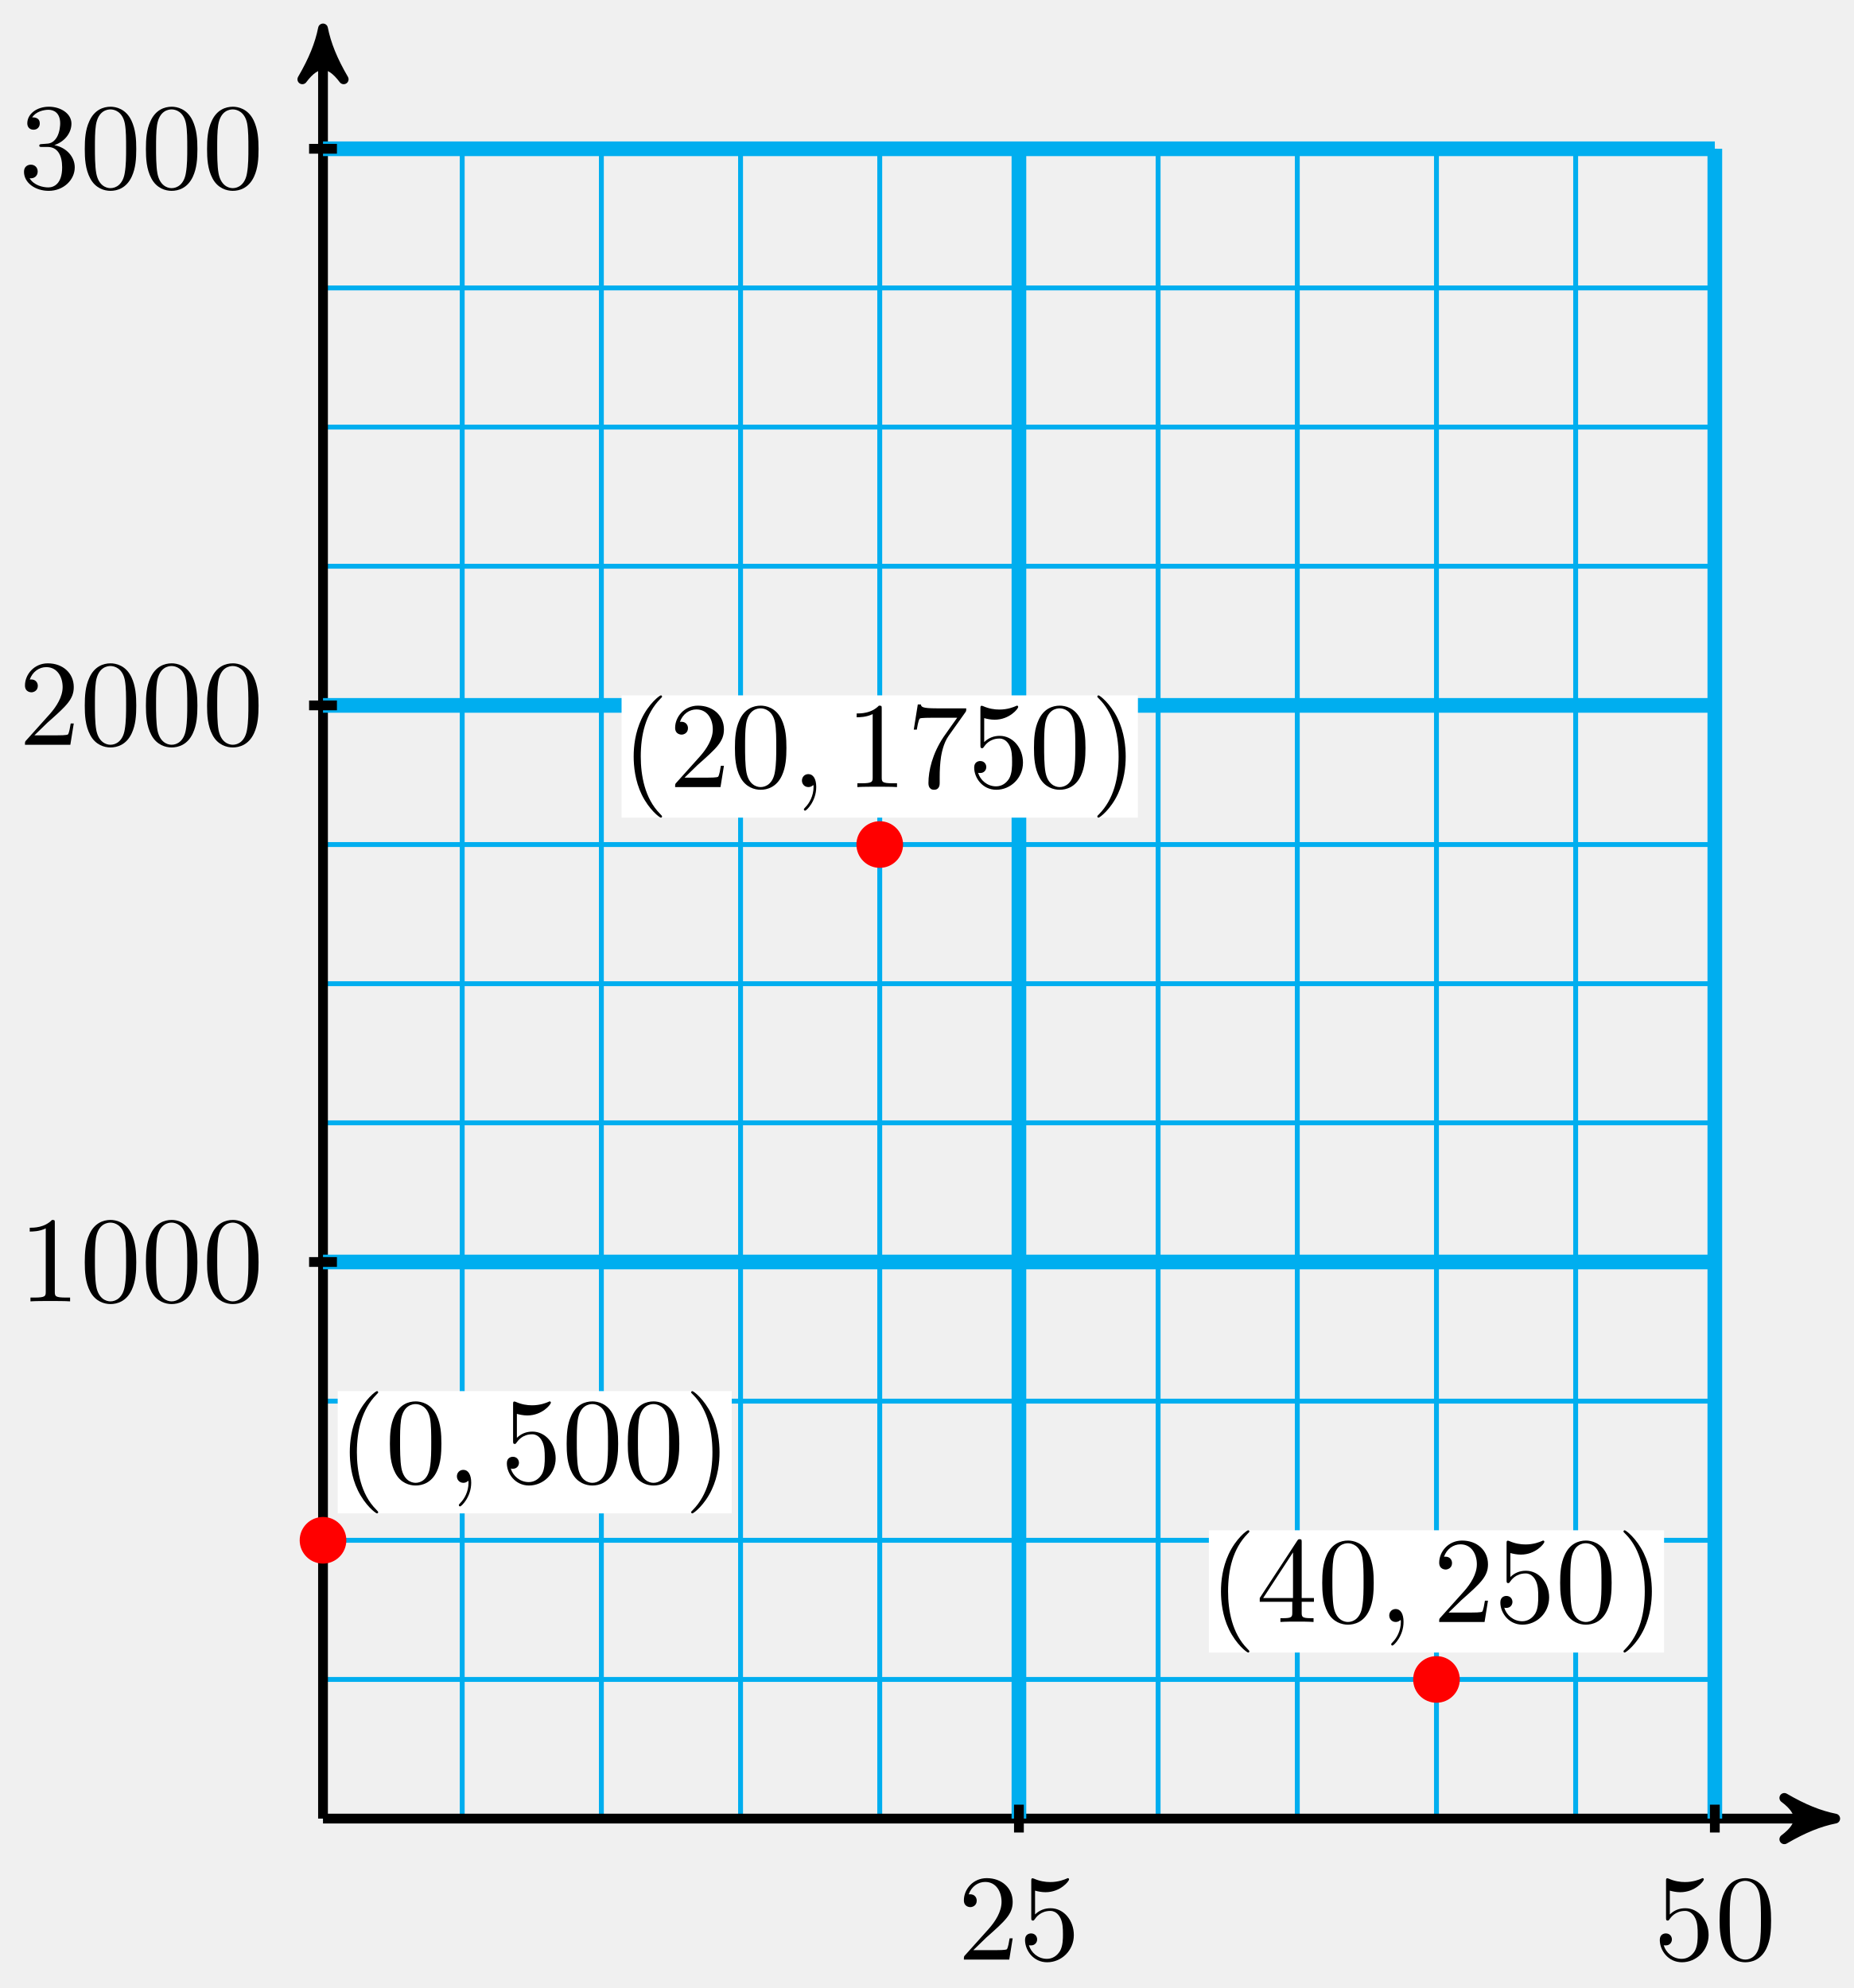
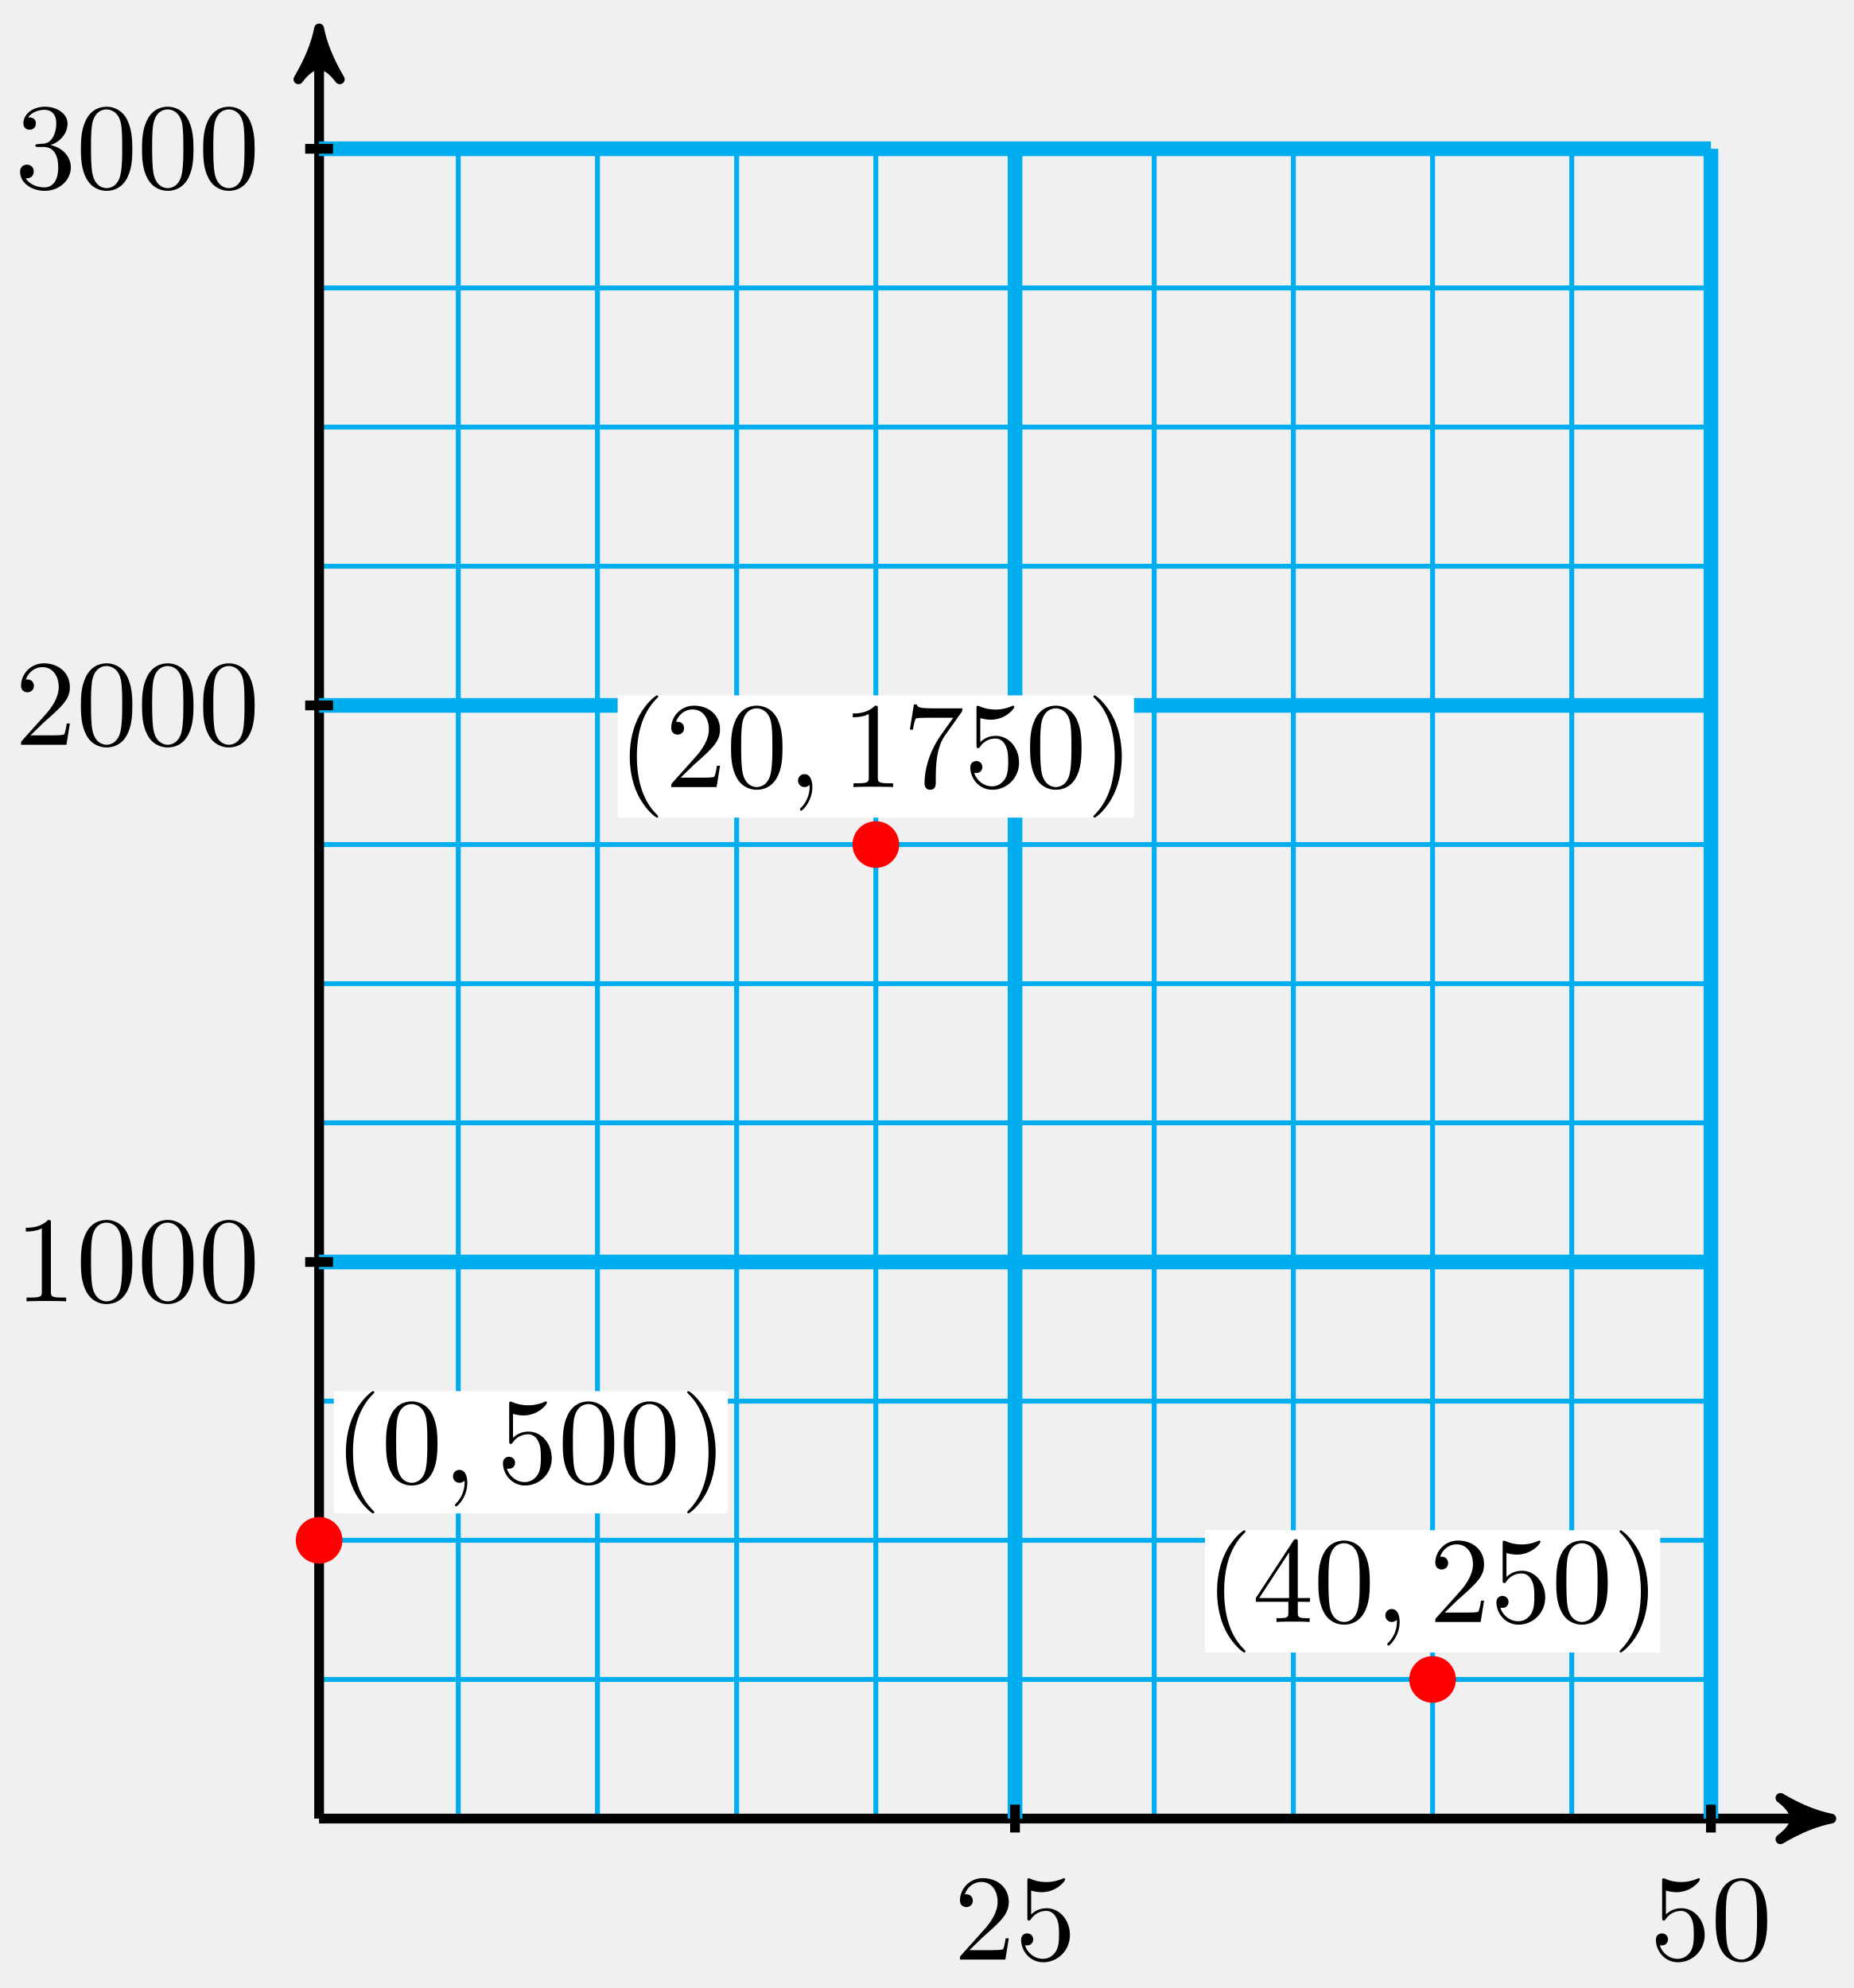
<svg xmlns="http://www.w3.org/2000/svg" xmlns:xlink="http://www.w3.org/1999/xlink" version="1.1" width="151" height="162" viewBox="0 0 151 162">
  <defs>
    <path id="font_1_107" d="M.449 .174H.424C.419 .144 .412 .1 .402 .085 .395 .077 .329 .077 .307 .077H.127L.233 .18C.389 .318 .449 .372 .449 .472 .449 .586 .359 .666 .237 .666 .124 .666 .05 .574 .05 .485 .05 .429 .1 .429 .103 .429 .12 .429 .155 .441 .155 .482 .155 .508 .137 .534 .102 .534 .094 .534 .092 .534 .089 .533 .112 .598 .166 .635 .224 .635 .315 .635 .358 .554 .358 .472 .358 .392 .308 .313 .253 .251L.061 .037C.05 .026 .05 .024 .05 0H.421L.449 .174Z" />
    <path id="font_1_56" d="M.449 .201C.449 .32 .367 .42 .259 .42 .211 .42 .168 .404 .132 .369V.564C.152 .558 .185 .551 .217 .551 .34 .551 .41 .642 .41 .655 .41 .661 .407 .666 .4 .666 .4 .666 .397 .666 .392 .663 .372 .654 .323 .634 .256 .634 .216 .634 .17 .641 .123 .662 .115 .665 .111 .665 .111 .665 .101 .665 .101 .657 .101 .641V.345C.101 .327 .101 .319 .115 .319 .122 .319 .124 .322 .128 .328 .139 .344 .176 .398 .257 .398 .309 .398 .334 .352 .342 .334 .358 .297 .36 .257 .36 .207 .36 .172 .36 .112 .336 .07 .312 .031 .275 .006 .229 .006 .156 .006 .099 .058 .082 .117 .085 .117 .088 .116 .099 .116 .132 .116 .149 .141 .149 .165 .149 .189 .132 .214 .099 .214 .085 .214 .05 .207 .05 .161 .05 .074 .119-.022 .231-.022 .347-.022 .449 .073 .449 .2V.201Z" />
    <path id="font_1_121" d="M.46 .32C.46 .4 .455 .48 .42 .554 .374 .65 .292 .666 .25 .666 .19 .666 .117 .64 .076 .547 .044 .478 .039 .4 .039 .32 .039 .245 .043 .155 .084 .079 .127-.002 .2-.022 .249-.022 .303-.022 .379-.001 .423 .094 .455 .163 .46 .241 .46 .32M.377 .332C.377 .257 .377 .189 .366 .125 .351 .03 .294-0 .249-0 .21-0 .151 .025 .133 .121 .122 .181 .122 .273 .122 .332 .122 .396 .122 .462 .13 .516 .149 .635 .224 .644 .249 .644 .282 .644 .348 .626 .367 .527 .377 .471 .377 .395 .377 .332Z" />
    <path id="font_1_82" d="M.419 0V.031H.387C.297 .031 .294 .042 .294 .079V.64C.294 .664 .294 .666 .271 .666 .209 .602 .121 .602 .089 .602V.571C.109 .571 .168 .571 .22 .597V.079C.22 .043 .217 .031 .127 .031H.095V0C.13 .003 .217 .003 .257 .003 .297 .003 .384 .003 .419 0Z" />
    <path id="font_1_106" d="M.457 .17C.457 .253 .394 .331 .29 .352 .372 .379 .43 .449 .43 .528 .43 .61 .342 .666 .246 .666 .145 .666 .069 .606 .069 .53 .069 .497 .091 .478 .12 .478 .151 .478 .171 .5 .171 .529 .171 .579 .124 .579 .109 .579 .14 .628 .206 .641 .242 .641 .283 .641 .338 .619 .338 .529 .338 .517 .336 .459 .31 .415 .28 .367 .246 .364 .221 .363 .213 .362 .189 .36 .182 .36 .174 .359 .167 .358 .167 .348 .167 .337 .174 .337 .191 .337H.235C.317 .337 .354 .269 .354 .17 .354 .034 .285 .006 .241 .006 .198 .006 .123 .022 .088 .081 .123 .076 .154 .098 .154 .136 .154 .172 .127 .192 .098 .192 .074 .192 .042 .178 .042 .134 .042 .043 .135-.022 .244-.022 .366-.022 .457 .068 .457 .17Z" />
    <path id="font_2_1" d="M.331-.24C.331-.237 .331-.235 .314-.218 .189-.092 .157 .097 .157 .25 .157 .424 .195 .598 .318 .723 .331 .735 .331 .737 .331 .74 .331 .747 .327 .75 .321 .75 .311 .75 .221 .682 .162 .555 .111 .445 .099 .334 .099 .25 .099 .172 .11 .051 .165-.062 .225-.185 .311-.25 .321-.25 .327-.25 .331-.247 .331-.24Z" />
    <path id="font_2_3" d="M.46 .32C.46 .4 .455 .48 .42 .554 .374 .65 .292 .666 .25 .666 .19 .666 .117 .64 .076 .547 .044 .478 .039 .4 .039 .32 .039 .245 .043 .155 .084 .079 .127-.002 .2-.022 .249-.022 .303-.022 .379-.001 .423 .094 .455 .163 .46 .241 .46 .32M.249-0C.21-0 .151 .025 .133 .121 .122 .181 .122 .273 .122 .332 .122 .396 .122 .462 .13 .516 .149 .635 .224 .644 .249 .644 .282 .644 .348 .626 .367 .527 .377 .471 .377 .395 .377 .332 .377 .257 .377 .189 .366 .125 .351 .03 .294-0 .249-0Z" />
    <path id="font_3_1" d="M.203 .001C.203 .067 .178 .106 .139 .106 .106 .106 .086 .081 .086 .053 .086 .026 .106 0 .139 0 .151 0 .164 .004 .174 .013 .177 .015 .178 .016 .179 .016 .18 .016 .181 .015 .181 .001 .181-.073 .146-.133 .113-.166 .102-.177 .102-.179 .102-.182 .102-.189 .107-.193 .112-.193 .123-.193 .203-.116 .203 .001Z" />
    <path id="font_2_7" d="M.449 .2C.449 .319 .367 .419 .259 .419 .211 .419 .168 .403 .132 .368V.564C.152 .558 .185 .551 .217 .551 .34 .551 .41 .642 .41 .655 .41 .661 .407 .666 .4 .666 .399 .666 .397 .666 .392 .663 .372 .654 .323 .634 .256 .634 .216 .634 .17 .641 .123 .662 .115 .665 .113 .665 .111 .665 .101 .665 .101 .657 .101 .641V.344C.101 .326 .101 .318 .115 .318 .122 .318 .124 .321 .128 .327 .139 .343 .176 .397 .257 .397 .309 .397 .334 .351 .342 .333 .358 .296 .36 .257 .36 .207 .36 .172 .36 .112 .336 .07 .312 .031 .275 .006 .229 .006 .156 .006 .099 .058 .082 .117 .085 .116 .088 .115 .099 .115 .132 .115 .149 .14 .149 .164 .149 .188 .132 .213 .099 .213 .085 .213 .05 .206 .05 .16 .05 .074 .119-.022 .231-.022 .347-.022 .449 .073 .449 .2Z" />
    <path id="font_2_2" d="M.289 .25C.289 .328 .278 .449 .223 .562 .163 .685 .077 .75 .067 .75 .061 .75 .057 .746 .057 .74 .057 .737 .057 .735 .076 .717 .174 .618 .231 .459 .231 .25 .231 .079 .194-.097 .07-.223 .057-.235 .057-.237 .057-.24 .057-.246 .061-.25 .067-.25 .077-.25 .167-.182 .226-.055 .277 .055 .289 .166 .289 .25Z" />
    <path id="font_2_5" d="M.127 .077 .233 .18C.389 .318 .449 .372 .449 .472 .449 .586 .359 .666 .237 .666 .124 .666 .05 .574 .05 .485 .05 .429 .1 .429 .103 .429 .12 .429 .155 .441 .155 .482 .155 .508 .137 .534 .102 .534 .094 .534 .092 .534 .089 .533 .112 .598 .166 .635 .224 .635 .315 .635 .358 .554 .358 .472 .358 .392 .308 .313 .253 .251L.061 .037C.05 .026 .05 .024 .05 0H.421L.449 .174H.424C.419 .144 .412 .1 .402 .085 .395 .077 .329 .077 .307 .077H.127Z" />
    <path id="font_2_4" d="M.294 .64C.294 .664 .294 .666 .271 .666 .209 .602 .121 .602 .089 .602V.571C.109 .571 .168 .571 .22 .597V.079C.22 .043 .217 .031 .127 .031H.095V0C.13 .003 .217 .003 .257 .003 .297 .003 .384 .003 .419 0V.031H.387C.297 .031 .294 .042 .294 .079V.64Z" />
    <path id="font_2_8" d="M.476 .609C.485 .621 .485 .623 .485 .644H.242C.12 .644 .118 .657 .114 .676H.089L.056 .47H.081C.084 .486 .093 .549 .106 .561 .113 .567 .191 .567 .204 .567H.411C.4 .551 .321 .442 .299 .409 .209 .274 .176 .135 .176 .033 .176 .023 .176-.022 .222-.022 .268-.022 .268 .023 .268 .033V.084C.268 .139 .271 .194 .279 .248 .283 .271 .297 .357 .341 .419L.476 .609Z" />
    <path id="font_2_6" d="M.294 .165V.078C.294 .042 .292 .031 .218 .031H.197V0C.238 .003 .29 .003 .332 .003 .374 .003 .427 .003 .468 0V.031H.447C.373 .031 .371 .042 .371 .078V.165H.471V.196H.371V.651C.371 .671 .371 .677 .355 .677 .346 .677 .343 .677 .335 .665L.028 .196V.165H.294M.3 .196H.056L.3 .569V.196Z" />
  </defs>
-   <path transform="matrix(1.00008,0,0,-1.00006,26.31615,148.1951)" stroke-width=".399" stroke-linecap="butt" stroke-miterlimit="10" stroke-linejoin="miter" fill="none" stroke="#00aeef" d="M0 0H113.385M0 11.339H113.385M0 22.677H113.385M0 34.016H113.385M0 45.354H113.385M0 56.693H113.385M0 68.031H113.385M0 79.37H113.385M0 90.708H113.385M0 102.047H113.385M0 113.385H113.385M0 124.724H113.385M0 136.059H113.385M0 0V136.063M11.339 0V136.063M22.677 0V136.063M34.016 0V136.063M45.354 0V136.063M56.693 0V136.063M68.031 0V136.063M79.37 0V136.063M90.708 0V136.063M102.047 0V136.063M113.382 0V136.063M113.385 136.063" />
-   <path transform="matrix(1.00008,0,0,-1.00006,26.31615,148.1951)" stroke-width=".797" stroke-linecap="butt" stroke-miterlimit="10" stroke-linejoin="miter" fill="none" stroke="#000000" d="M0 0H122.156" />
-   <path transform="matrix(1.00008,0,0,-1.00006,148.4814,148.1951)" d="M1.036 0C-.259 .259-1.554 .777-3.108 1.684-1.554 .518-1.554-.518-3.108-1.684-1.554-.777-.259-.259 1.036 0Z" />
-   <path transform="matrix(1.00008,0,0,-1.00006,148.4814,148.1951)" stroke-width=".797" stroke-linecap="butt" stroke-linejoin="round" fill="none" stroke="#000000" d="M1.036 0C-.259 .259-1.554 .777-3.108 1.684-1.554 .518-1.554-.518-3.108-1.684-1.554-.777-.259-.259 1.036 0Z" />
-   <path transform="matrix(1.00008,0,0,-1.00006,26.31615,148.1951)" stroke-width=".797" stroke-linecap="butt" stroke-miterlimit="10" stroke-linejoin="miter" fill="none" stroke="#000000" d="M0 0V144.833" />
-   <path transform="matrix(0,-1.00006,-1.00008,-0,26.31615,3.353821)" d="M1.036 0C-.259 .259-1.554 .777-3.108 1.684-1.554 .518-1.554-.518-3.108-1.684-1.554-.777-.259-.259 1.036 0Z" />
-   <path transform="matrix(0,-1.00006,-1.00008,-0,26.31615,3.353821)" stroke-width=".797" stroke-linecap="butt" stroke-linejoin="round" fill="none" stroke="#000000" d="M1.036 0C-.259 .259-1.554 .777-3.108 1.684-1.554 .518-1.554-.518-3.108-1.684-1.554-.777-.259-.259 1.036 0Z" />
-   <path transform="matrix(1.00008,0,0,-1.00006,26.31615,148.1951)" stroke-width="1.196" stroke-linecap="butt" stroke-miterlimit="10" stroke-linejoin="miter" fill="none" stroke="#00aeef" d="M56.693 0V136.063" />
-   <path transform="matrix(1.00008,0,0,-1.00006,26.31615,148.1951)" stroke-width=".797" stroke-linecap="butt" stroke-miterlimit="10" stroke-linejoin="miter" fill="none" stroke="#000000" d="M56.693 1.134V-1.134" />
-   <use data-text="2" xlink:href="#font_1_107" transform="matrix(9.963397,0,0,-9.963197,78.03129,159.6838)" />
-   <use data-text="5" xlink:href="#font_1_56" transform="matrix(9.963397,0,0,-9.963197,83.01299,159.6838)" />
-   <path transform="matrix(1.00008,0,0,-1.00006,26.31615,148.1951)" stroke-width="1.196" stroke-linecap="butt" stroke-miterlimit="10" stroke-linejoin="miter" fill="none" stroke="#00aeef" d="M113.385 0V136.063" />
-   <path transform="matrix(1.00008,0,0,-1.00006,26.31615,148.1951)" stroke-width=".797" stroke-linecap="butt" stroke-miterlimit="10" stroke-linejoin="miter" fill="none" stroke="#000000" d="M113.385 1.134V-1.134" />
-   <use data-text="5" xlink:href="#font_1_56" transform="matrix(9.963397,0,0,-9.963197,134.7288,159.6838)" />
-   <use data-text="0" xlink:href="#font_1_121" transform="matrix(9.963397,0,0,-9.963197,139.7105,159.6838)" />
-   <path transform="matrix(1.00008,0,0,-1.00006,26.31615,148.1951)" stroke-width="1.196" stroke-linecap="butt" stroke-miterlimit="10" stroke-linejoin="miter" fill="none" stroke="#00aeef" d="M0 45.354H113.385" />
-   <path transform="matrix(1.00008,0,0,-1.00006,26.31615,148.1951)" stroke-width=".797" stroke-linecap="butt" stroke-miterlimit="10" stroke-linejoin="miter" fill="none" stroke="#000000" d="M1.134 45.354H-1.134" />
-   <use data-text="1" xlink:href="#font_1_82" transform="matrix(9.963397,0,0,-9.963197,1.536171,106.0466)" />
-   <use data-text="0" xlink:href="#font_1_121" transform="matrix(9.963397,0,0,-9.963197,6.517868,106.0466)" />
-   <use data-text="0" xlink:href="#font_1_121" transform="matrix(9.963397,0,0,-9.963197,11.49957,106.0466)" />
-   <use data-text="0" xlink:href="#font_1_121" transform="matrix(9.963397,0,0,-9.963197,16.48126,106.0466)" />
-   <path transform="matrix(1.00008,0,0,-1.00006,26.31615,148.1951)" stroke-width="1.196" stroke-linecap="butt" stroke-miterlimit="10" stroke-linejoin="miter" fill="none" stroke="#00aeef" d="M0 90.708H113.385" />
-   <path transform="matrix(1.00008,0,0,-1.00006,26.31615,148.1951)" stroke-width=".797" stroke-linecap="butt" stroke-miterlimit="10" stroke-linejoin="miter" fill="none" stroke="#000000" d="M1.134 90.708H-1.134" />
-   <use data-text="2" xlink:href="#font_1_107" transform="matrix(9.963397,0,0,-9.963197,1.536171,60.68985)" />
-   <use data-text="0" xlink:href="#font_1_121" transform="matrix(9.963397,0,0,-9.963197,6.517868,60.68985)" />
-   <use data-text="0" xlink:href="#font_1_121" transform="matrix(9.963397,0,0,-9.963197,11.49957,60.68985)" />
-   <use data-text="0" xlink:href="#font_1_121" transform="matrix(9.963397,0,0,-9.963197,16.48126,60.68985)" />
-   <path transform="matrix(1.00008,0,0,-1.00006,26.31615,148.1951)" stroke-width="1.196" stroke-linecap="butt" stroke-miterlimit="10" stroke-linejoin="miter" fill="none" stroke="#00aeef" d="M0 136.063H113.385" />
-   <path transform="matrix(1.00008,0,0,-1.00006,26.31615,148.1951)" stroke-width=".797" stroke-linecap="butt" stroke-miterlimit="10" stroke-linejoin="miter" fill="none" stroke="#000000" d="M1.134 136.063H-1.134" />
-   <use data-text="3" xlink:href="#font_1_106" transform="matrix(9.963397,0,0,-9.963197,1.536171,15.33214)" />
-   <use data-text="0" xlink:href="#font_1_121" transform="matrix(9.963397,0,0,-9.963197,6.517868,15.33214)" />
-   <use data-text="0" xlink:href="#font_1_121" transform="matrix(9.963397,0,0,-9.963197,11.49957,15.33214)" />
-   <use data-text="0" xlink:href="#font_1_121" transform="matrix(9.963397,0,0,-9.963197,16.48126,15.33214)" />
-   <path transform="matrix(1.00008,0,0,-1.00006,26.31615,148.1951)" d="M1.701 22.677C1.701 23.616 .939 24.378 0 24.378-.939 24.378-1.701 23.616-1.701 22.677-1.701 21.738-.939 20.976 0 20.976 .939 20.976 1.701 21.738 1.701 22.677ZM0 22.677" fill="#ff0000" />
-   <path transform="matrix(1.00008,0,0,-1.00006,26.31615,148.1951)" stroke-width=".399" stroke-linecap="butt" stroke-miterlimit="10" stroke-linejoin="miter" fill="none" stroke="#ff0000" d="M1.701 22.677C1.701 23.616 .939 24.378 0 24.378-.939 24.378-1.701 23.616-1.701 22.677-1.701 21.738-.939 20.976 0 20.976 .939 20.976 1.701 21.738 1.701 22.677ZM0 22.677" />
-   <path transform="matrix(1.00008,0,0,-1.00006,26.31615,148.1951)" d="M1.196 24.869H33.298V34.832H1.196Z" fill="#ffffff" />
-   <use data-text="(" xlink:href="#font_2_1" transform="matrix(9.963397,0,0,-9.963197,27.51225,120.8335)" />
-   <use data-text="0" xlink:href="#font_2_3" transform="matrix(9.963397,0,0,-9.963197,31.37805,120.8335)" />
-   <use data-text="," xlink:href="#font_3_1" transform="matrix(9.963397,0,0,-9.963197,36.36795,120.8335)" />
-   <use data-text="5" xlink:href="#font_2_7" transform="matrix(9.963397,0,0,-9.963197,40.79631,120.8335)" />
-   <use data-text="0" xlink:href="#font_2_3" transform="matrix(9.963397,0,0,-9.963197,45.77801,120.8335)" />
-   <use data-text="0" xlink:href="#font_2_3" transform="matrix(9.963397,0,0,-9.963197,50.7597,120.8335)" />
-   <use data-text=")" xlink:href="#font_2_2" transform="matrix(9.963397,0,0,-9.963197,55.74139,120.8335)" />
-   <path transform="matrix(1.00008,0,0,-1.00006,26.31615,148.1951)" d="M47.055 79.37C47.055 80.309 46.293 81.071 45.354 81.071 44.415 81.071 43.653 80.309 43.653 79.37 43.653 78.431 44.415 77.669 45.354 77.669 46.293 77.669 47.055 78.431 47.055 79.37ZM45.354 79.37" fill="#ff0000" />
-   <path transform="matrix(1.00008,0,0,-1.00006,26.31615,148.1951)" stroke-width=".399" stroke-linecap="butt" stroke-miterlimit="10" stroke-linejoin="miter" fill="none" stroke="#ff0000" d="M47.055 79.37C47.055 80.309 46.293 81.071 45.354 81.071 44.415 81.071 43.653 80.309 43.653 79.37 43.653 78.431 44.415 77.669 45.354 77.669 46.293 77.669 47.055 78.431 47.055 79.37ZM45.354 79.37" />
-   <path transform="matrix(1.00008,0,0,-1.00006,26.31615,148.1951)" d="M24.322 81.562H66.387V91.524H24.322Z" fill="#ffffff" />
-   <use data-text="(" xlink:href="#font_2_1" transform="matrix(9.963397,0,0,-9.963197,50.6401,64.13806)" />
-   <use data-text="2" xlink:href="#font_2_5" transform="matrix(9.963397,0,0,-9.963197,54.50589,64.13806)" />
-   <use data-text="0" xlink:href="#font_2_3" transform="matrix(9.963397,0,0,-9.963197,59.48759,64.13806)" />
-   <use data-text="," xlink:href="#font_3_1" transform="matrix(9.963397,0,0,-9.963197,64.47821,64.13806)" />
-   <use data-text="1" xlink:href="#font_2_4" transform="matrix(9.963397,0,0,-9.963197,68.90656,64.13806)" />
-   <use data-text="7" xlink:href="#font_2_8" transform="matrix(9.963397,0,0,-9.963197,73.88825,64.13806)" />
-   <use data-text="5" xlink:href="#font_2_7" transform="matrix(9.963397,0,0,-9.963197,78.86994,64.13806)" />
-   <use data-text="0" xlink:href="#font_2_3" transform="matrix(9.963397,0,0,-9.963197,83.85162,64.13806)" />
-   <use data-text=")" xlink:href="#font_2_2" transform="matrix(9.963397,0,0,-9.963197,88.83331,64.13806)" />
-   <path transform="matrix(1.00008,0,0,-1.00006,26.31615,148.1951)" d="M92.409 11.339C92.409 12.278 91.648 13.039 90.708 13.039 89.769 13.039 89.008 12.278 89.008 11.339 89.008 10.399 89.769 9.638 90.708 9.638 91.648 9.638 92.409 10.399 92.409 11.339ZM90.708 11.339" fill="#ff0000" />
-   <path transform="matrix(1.00008,0,0,-1.00006,26.31615,148.1951)" stroke-width=".399" stroke-linecap="butt" stroke-miterlimit="10" stroke-linejoin="miter" fill="none" stroke="#ff0000" d="M92.409 11.339C92.409 12.278 91.648 13.039 90.708 13.039 89.769 13.039 89.008 12.278 89.008 11.339 89.008 10.399 89.769 9.638 90.708 9.638 91.648 9.638 92.409 10.399 92.409 11.339ZM90.708 11.339" />
-   <path transform="matrix(1.00008,0,0,-1.00006,26.31615,148.1951)" d="M72.167 13.53H109.25V23.493H72.167Z" fill="#ffffff" />
-   <use data-text="(" xlink:href="#font_2_1" transform="matrix(9.963397,0,0,-9.963197,98.48893,132.1731)" />
-   <use data-text="4" xlink:href="#font_2_6" transform="matrix(9.963397,0,0,-9.963197,102.3547,132.1731)" />
-   <use data-text="0" xlink:href="#font_2_3" transform="matrix(9.963397,0,0,-9.963197,107.3364,132.1731)" />
-   <use data-text="," xlink:href="#font_3_1" transform="matrix(9.963397,0,0,-9.963197,112.327,132.1731)" />
-   <use data-text="2" xlink:href="#font_2_5" transform="matrix(9.963397,0,0,-9.963197,116.7554,132.1731)" />
-   <use data-text="5" xlink:href="#font_2_7" transform="matrix(9.963397,0,0,-9.963197,121.7371,132.1731)" />
-   <use data-text="0" xlink:href="#font_2_3" transform="matrix(9.963397,0,0,-9.963197,126.7188,132.1731)" />
-   <use data-text=")" xlink:href="#font_2_2" transform="matrix(9.963397,0,0,-9.963197,131.7005,132.1731)" />
+   <path transform="matrix(1.00008,0,0,-1.00006,25.99789,148.1951)" stroke-width=".399" stroke-linecap="butt" stroke-miterlimit="10" stroke-linejoin="miter" fill="none" stroke="#00aeef" d="M0 0H113.385M0 11.339H113.385M0 22.677H113.385M0 34.016H113.385M0 45.354H113.385M0 56.693H113.385M0 68.031H113.385M0 79.37H113.385M0 90.708H113.385M0 102.047H113.385M0 113.385H113.385M0 124.724H113.385M0 136.059H113.385M0 0V136.063M11.339 0V136.063M22.677 0V136.063M34.016 0V136.063M45.354 0V136.063M56.693 0V136.063M68.031 0V136.063M79.37 0V136.063M90.708 0V136.063M102.047 0V136.063M113.382 0V136.063M113.385 136.063" />
+   <path transform="matrix(1.00008,0,0,-1.00006,25.99789,148.1951)" stroke-width=".797" stroke-linecap="butt" stroke-miterlimit="10" stroke-linejoin="miter" fill="none" stroke="#000000" d="M0 0H122.156" />
+   <path transform="matrix(1.00008,0,0,-1.00006,148.1632,148.1951)" d="M1.036 0C-.259 .259-1.554 .777-3.108 1.684-1.554 .518-1.554-.518-3.108-1.684-1.554-.777-.259-.259 1.036 0Z" />
+   <path transform="matrix(1.00008,0,0,-1.00006,148.1632,148.1951)" stroke-width=".797" stroke-linecap="butt" stroke-linejoin="round" fill="none" stroke="#000000" d="M1.036 0C-.259 .259-1.554 .777-3.108 1.684-1.554 .518-1.554-.518-3.108-1.684-1.554-.777-.259-.259 1.036 0Z" />
+   <path transform="matrix(1.00008,0,0,-1.00006,25.99789,148.1951)" stroke-width=".797" stroke-linecap="butt" stroke-miterlimit="10" stroke-linejoin="miter" fill="none" stroke="#000000" d="M0 0V144.833" />
+   <path transform="matrix(0,-1.00006,-1.00008,-0,25.99789,3.353821)" d="M1.036 0C-.259 .259-1.554 .777-3.108 1.684-1.554 .518-1.554-.518-3.108-1.684-1.554-.777-.259-.259 1.036 0Z" />
+   <path transform="matrix(0,-1.00006,-1.00008,-0,25.99789,3.353821)" stroke-width=".797" stroke-linecap="butt" stroke-linejoin="round" fill="none" stroke="#000000" d="M1.036 0C-.259 .259-1.554 .777-3.108 1.684-1.554 .518-1.554-.518-3.108-1.684-1.554-.777-.259-.259 1.036 0Z" />
+   <path transform="matrix(1.00008,0,0,-1.00006,25.99789,148.1951)" stroke-width="1.196" stroke-linecap="butt" stroke-miterlimit="10" stroke-linejoin="miter" fill="none" stroke="#00aeef" d="M56.693 0V136.063" />
+   <path transform="matrix(1.00008,0,0,-1.00006,25.99789,148.1951)" stroke-width=".797" stroke-linecap="butt" stroke-miterlimit="10" stroke-linejoin="miter" fill="none" stroke="#000000" d="M56.693 1.134V-1.134" />
+   <use data-text="2" xlink:href="#font_1_107" transform="matrix(9.963397,0,0,-9.963197,77.71302,159.6838)" />
+   <use data-text="5" xlink:href="#font_1_56" transform="matrix(9.963397,0,0,-9.963197,82.69472,159.6838)" />
+   <path transform="matrix(1.00008,0,0,-1.00006,25.99789,148.1951)" stroke-width="1.196" stroke-linecap="butt" stroke-miterlimit="10" stroke-linejoin="miter" fill="none" stroke="#00aeef" d="M113.385 0V136.063" />
+   <path transform="matrix(1.00008,0,0,-1.00006,25.99789,148.1951)" stroke-width=".797" stroke-linecap="butt" stroke-miterlimit="10" stroke-linejoin="miter" fill="none" stroke="#000000" d="M113.385 1.134V-1.134" />
+   <use data-text="5" xlink:href="#font_1_56" transform="matrix(9.963397,0,0,-9.963197,134.4106,159.6838)" />
+   <use data-text="0" xlink:href="#font_1_121" transform="matrix(9.963397,0,0,-9.963197,139.3923,159.6838)" />
+   <path transform="matrix(1.00008,0,0,-1.00006,25.99789,148.1951)" stroke-width="1.196" stroke-linecap="butt" stroke-miterlimit="10" stroke-linejoin="miter" fill="none" stroke="#00aeef" d="M0 45.354H113.385" />
+   <path transform="matrix(1.00008,0,0,-1.00006,25.99789,148.1951)" stroke-width=".797" stroke-linecap="butt" stroke-miterlimit="10" stroke-linejoin="miter" fill="none" stroke="#000000" d="M1.134 45.354H-1.134" />
+   <use data-text="1" xlink:href="#font_1_82" transform="matrix(9.963397,0,0,-9.963197,1.217903,106.0466)" />
+   <use data-text="0" xlink:href="#font_1_121" transform="matrix(9.963397,0,0,-9.963197,6.1996,106.0466)" />
+   <use data-text="0" xlink:href="#font_1_121" transform="matrix(9.963397,0,0,-9.963197,11.1813,106.0466)" />
+   <use data-text="0" xlink:href="#font_1_121" transform="matrix(9.963397,0,0,-9.963197,16.16299,106.0466)" />
+   <path transform="matrix(1.00008,0,0,-1.00006,25.99789,148.1951)" stroke-width="1.196" stroke-linecap="butt" stroke-miterlimit="10" stroke-linejoin="miter" fill="none" stroke="#00aeef" d="M0 90.708H113.385" />
+   <path transform="matrix(1.00008,0,0,-1.00006,25.99789,148.1951)" stroke-width=".797" stroke-linecap="butt" stroke-miterlimit="10" stroke-linejoin="miter" fill="none" stroke="#000000" d="M1.134 90.708H-1.134" />
+   <use data-text="2" xlink:href="#font_1_107" transform="matrix(9.963397,0,0,-9.963197,1.217903,60.68985)" />
+   <use data-text="0" xlink:href="#font_1_121" transform="matrix(9.963397,0,0,-9.963197,6.1996,60.68985)" />
+   <use data-text="0" xlink:href="#font_1_121" transform="matrix(9.963397,0,0,-9.963197,11.1813,60.68985)" />
+   <use data-text="0" xlink:href="#font_1_121" transform="matrix(9.963397,0,0,-9.963197,16.16299,60.68985)" />
+   <path transform="matrix(1.00008,0,0,-1.00006,25.99789,148.1951)" stroke-width="1.196" stroke-linecap="butt" stroke-miterlimit="10" stroke-linejoin="miter" fill="none" stroke="#00aeef" d="M0 136.063H113.385" />
+   <path transform="matrix(1.00008,0,0,-1.00006,25.99789,148.1951)" stroke-width=".797" stroke-linecap="butt" stroke-miterlimit="10" stroke-linejoin="miter" fill="none" stroke="#000000" d="M1.134 136.063H-1.134" />
+   <use data-text="3" xlink:href="#font_1_106" transform="matrix(9.963397,0,0,-9.963197,1.217903,15.33214)" />
+   <use data-text="0" xlink:href="#font_1_121" transform="matrix(9.963397,0,0,-9.963197,6.1996,15.33214)" />
+   <use data-text="0" xlink:href="#font_1_121" transform="matrix(9.963397,0,0,-9.963197,11.1813,15.33214)" />
+   <use data-text="0" xlink:href="#font_1_121" transform="matrix(9.963397,0,0,-9.963197,16.16299,15.33214)" />
+   <path transform="matrix(1.00008,0,0,-1.00006,25.99789,148.1951)" d="M1.701 22.677C1.701 23.616 .939 24.378 0 24.378-.939 24.378-1.701 23.616-1.701 22.677-1.701 21.738-.939 20.976 0 20.976 .939 20.976 1.701 21.738 1.701 22.677ZM0 22.677" fill="#ff0000" />
+   <path transform="matrix(1.00008,0,0,-1.00006,25.99789,148.1951)" stroke-width=".399" stroke-linecap="butt" stroke-miterlimit="10" stroke-linejoin="miter" fill="none" stroke="#ff0000" d="M1.701 22.677C1.701 23.616 .939 24.378 0 24.378-.939 24.378-1.701 23.616-1.701 22.677-1.701 21.738-.939 20.976 0 20.976 .939 20.976 1.701 21.738 1.701 22.677ZM0 22.677" />
+   <path transform="matrix(1.00008,0,0,-1.00006,25.99789,148.1951)" d="M1.196 24.869H33.298V34.832H1.196Z" fill="#ffffff" />
+   <use data-text="(" xlink:href="#font_2_1" transform="matrix(9.963397,0,0,-9.963197,27.19399,120.8335)" />
+   <use data-text="0" xlink:href="#font_2_3" transform="matrix(9.963397,0,0,-9.963197,31.05978,120.8335)" />
+   <use data-text="," xlink:href="#font_3_1" transform="matrix(9.963397,0,0,-9.963197,36.0507,120.8335)" />
+   <use data-text="5" xlink:href="#font_2_7" transform="matrix(9.963397,0,0,-9.963197,40.47905,120.8335)" />
+   <use data-text="0" xlink:href="#font_2_3" transform="matrix(9.963397,0,0,-9.963197,45.46075,120.8335)" />
+   <use data-text="0" xlink:href="#font_2_3" transform="matrix(9.963397,0,0,-9.963197,50.44244,120.8335)" />
+   <use data-text=")" xlink:href="#font_2_2" transform="matrix(9.963397,0,0,-9.963197,55.42413,120.8335)" />
+   <path transform="matrix(1.00008,0,0,-1.00006,25.99789,148.1951)" d="M47.055 79.37C47.055 80.309 46.293 81.071 45.354 81.071 44.415 81.071 43.653 80.309 43.653 79.37 43.653 78.431 44.415 77.669 45.354 77.669 46.293 77.669 47.055 78.431 47.055 79.37ZM45.354 79.37" fill="#ff0000" />
+   <path transform="matrix(1.00008,0,0,-1.00006,25.99789,148.1951)" stroke-width=".399" stroke-linecap="butt" stroke-miterlimit="10" stroke-linejoin="miter" fill="none" stroke="#ff0000" d="M47.055 79.37C47.055 80.309 46.293 81.071 45.354 81.071 44.415 81.071 43.653 80.309 43.653 79.37 43.653 78.431 44.415 77.669 45.354 77.669 46.293 77.669 47.055 78.431 47.055 79.37ZM45.354 79.37" />
+   <path transform="matrix(1.00008,0,0,-1.00006,25.99789,148.1951)" d="M24.322 81.562H66.387V91.524H24.322Z" fill="#ffffff" />
+   <use data-text="(" xlink:href="#font_2_1" transform="matrix(9.963397,0,0,-9.963197,50.32183,64.13806)" />
+   <use data-text="2" xlink:href="#font_2_5" transform="matrix(9.963397,0,0,-9.963197,54.18762,64.13806)" />
+   <use data-text="0" xlink:href="#font_2_3" transform="matrix(9.963397,0,0,-9.963197,59.16932,64.13806)" />
+   <use data-text="," xlink:href="#font_3_1" transform="matrix(9.963397,0,0,-9.963197,64.15994,64.13806)" />
+   <use data-text="1" xlink:href="#font_2_4" transform="matrix(9.963397,0,0,-9.963197,68.58829,64.13806)" />
+   <use data-text="7" xlink:href="#font_2_8" transform="matrix(9.963397,0,0,-9.963197,73.56998,64.13806)" />
+   <use data-text="5" xlink:href="#font_2_7" transform="matrix(9.963397,0,0,-9.963197,78.55167,64.13806)" />
+   <use data-text="0" xlink:href="#font_2_3" transform="matrix(9.963397,0,0,-9.963197,83.53336,64.13806)" />
+   <use data-text=")" xlink:href="#font_2_2" transform="matrix(9.963397,0,0,-9.963197,88.51505,64.13806)" />
+   <path transform="matrix(1.00008,0,0,-1.00006,25.99789,148.1951)" d="M92.409 11.339C92.409 12.278 91.648 13.039 90.708 13.039 89.769 13.039 89.008 12.278 89.008 11.339 89.008 10.399 89.769 9.638 90.708 9.638 91.648 9.638 92.409 10.399 92.409 11.339ZM90.708 11.339" fill="#ff0000" />
+   <path transform="matrix(1.00008,0,0,-1.00006,25.99789,148.1951)" stroke-width=".399" stroke-linecap="butt" stroke-miterlimit="10" stroke-linejoin="miter" fill="none" stroke="#ff0000" d="M92.409 11.339C92.409 12.278 91.648 13.039 90.708 13.039 89.769 13.039 89.008 12.278 89.008 11.339 89.008 10.399 89.769 9.638 90.708 9.638 91.648 9.638 92.409 10.399 92.409 11.339ZM90.708 11.339" />
+   <path transform="matrix(1.00008,0,0,-1.00006,25.99789,148.1951)" d="M72.167 13.53H109.25V23.493H72.167Z" fill="#ffffff" />
+   <use data-text="(" xlink:href="#font_2_1" transform="matrix(9.963397,0,0,-9.963197,98.17066,132.1731)" />
+   <use data-text="4" xlink:href="#font_2_6" transform="matrix(9.963397,0,0,-9.963197,102.0365,132.1731)" />
+   <use data-text="0" xlink:href="#font_2_3" transform="matrix(9.963397,0,0,-9.963197,107.0182,132.1731)" />
+   <use data-text="," xlink:href="#font_3_1" transform="matrix(9.963397,0,0,-9.963197,112.0088,132.1731)" />
+   <use data-text="2" xlink:href="#font_2_5" transform="matrix(9.963397,0,0,-9.963197,116.4371,132.1731)" />
+   <use data-text="5" xlink:href="#font_2_7" transform="matrix(9.963397,0,0,-9.963197,121.4188,132.1731)" />
+   <use data-text="0" xlink:href="#font_2_3" transform="matrix(9.963397,0,0,-9.963197,126.4005,132.1731)" />
+   <use data-text=")" xlink:href="#font_2_2" transform="matrix(9.963397,0,0,-9.963197,131.3822,132.1731)" />
</svg>
